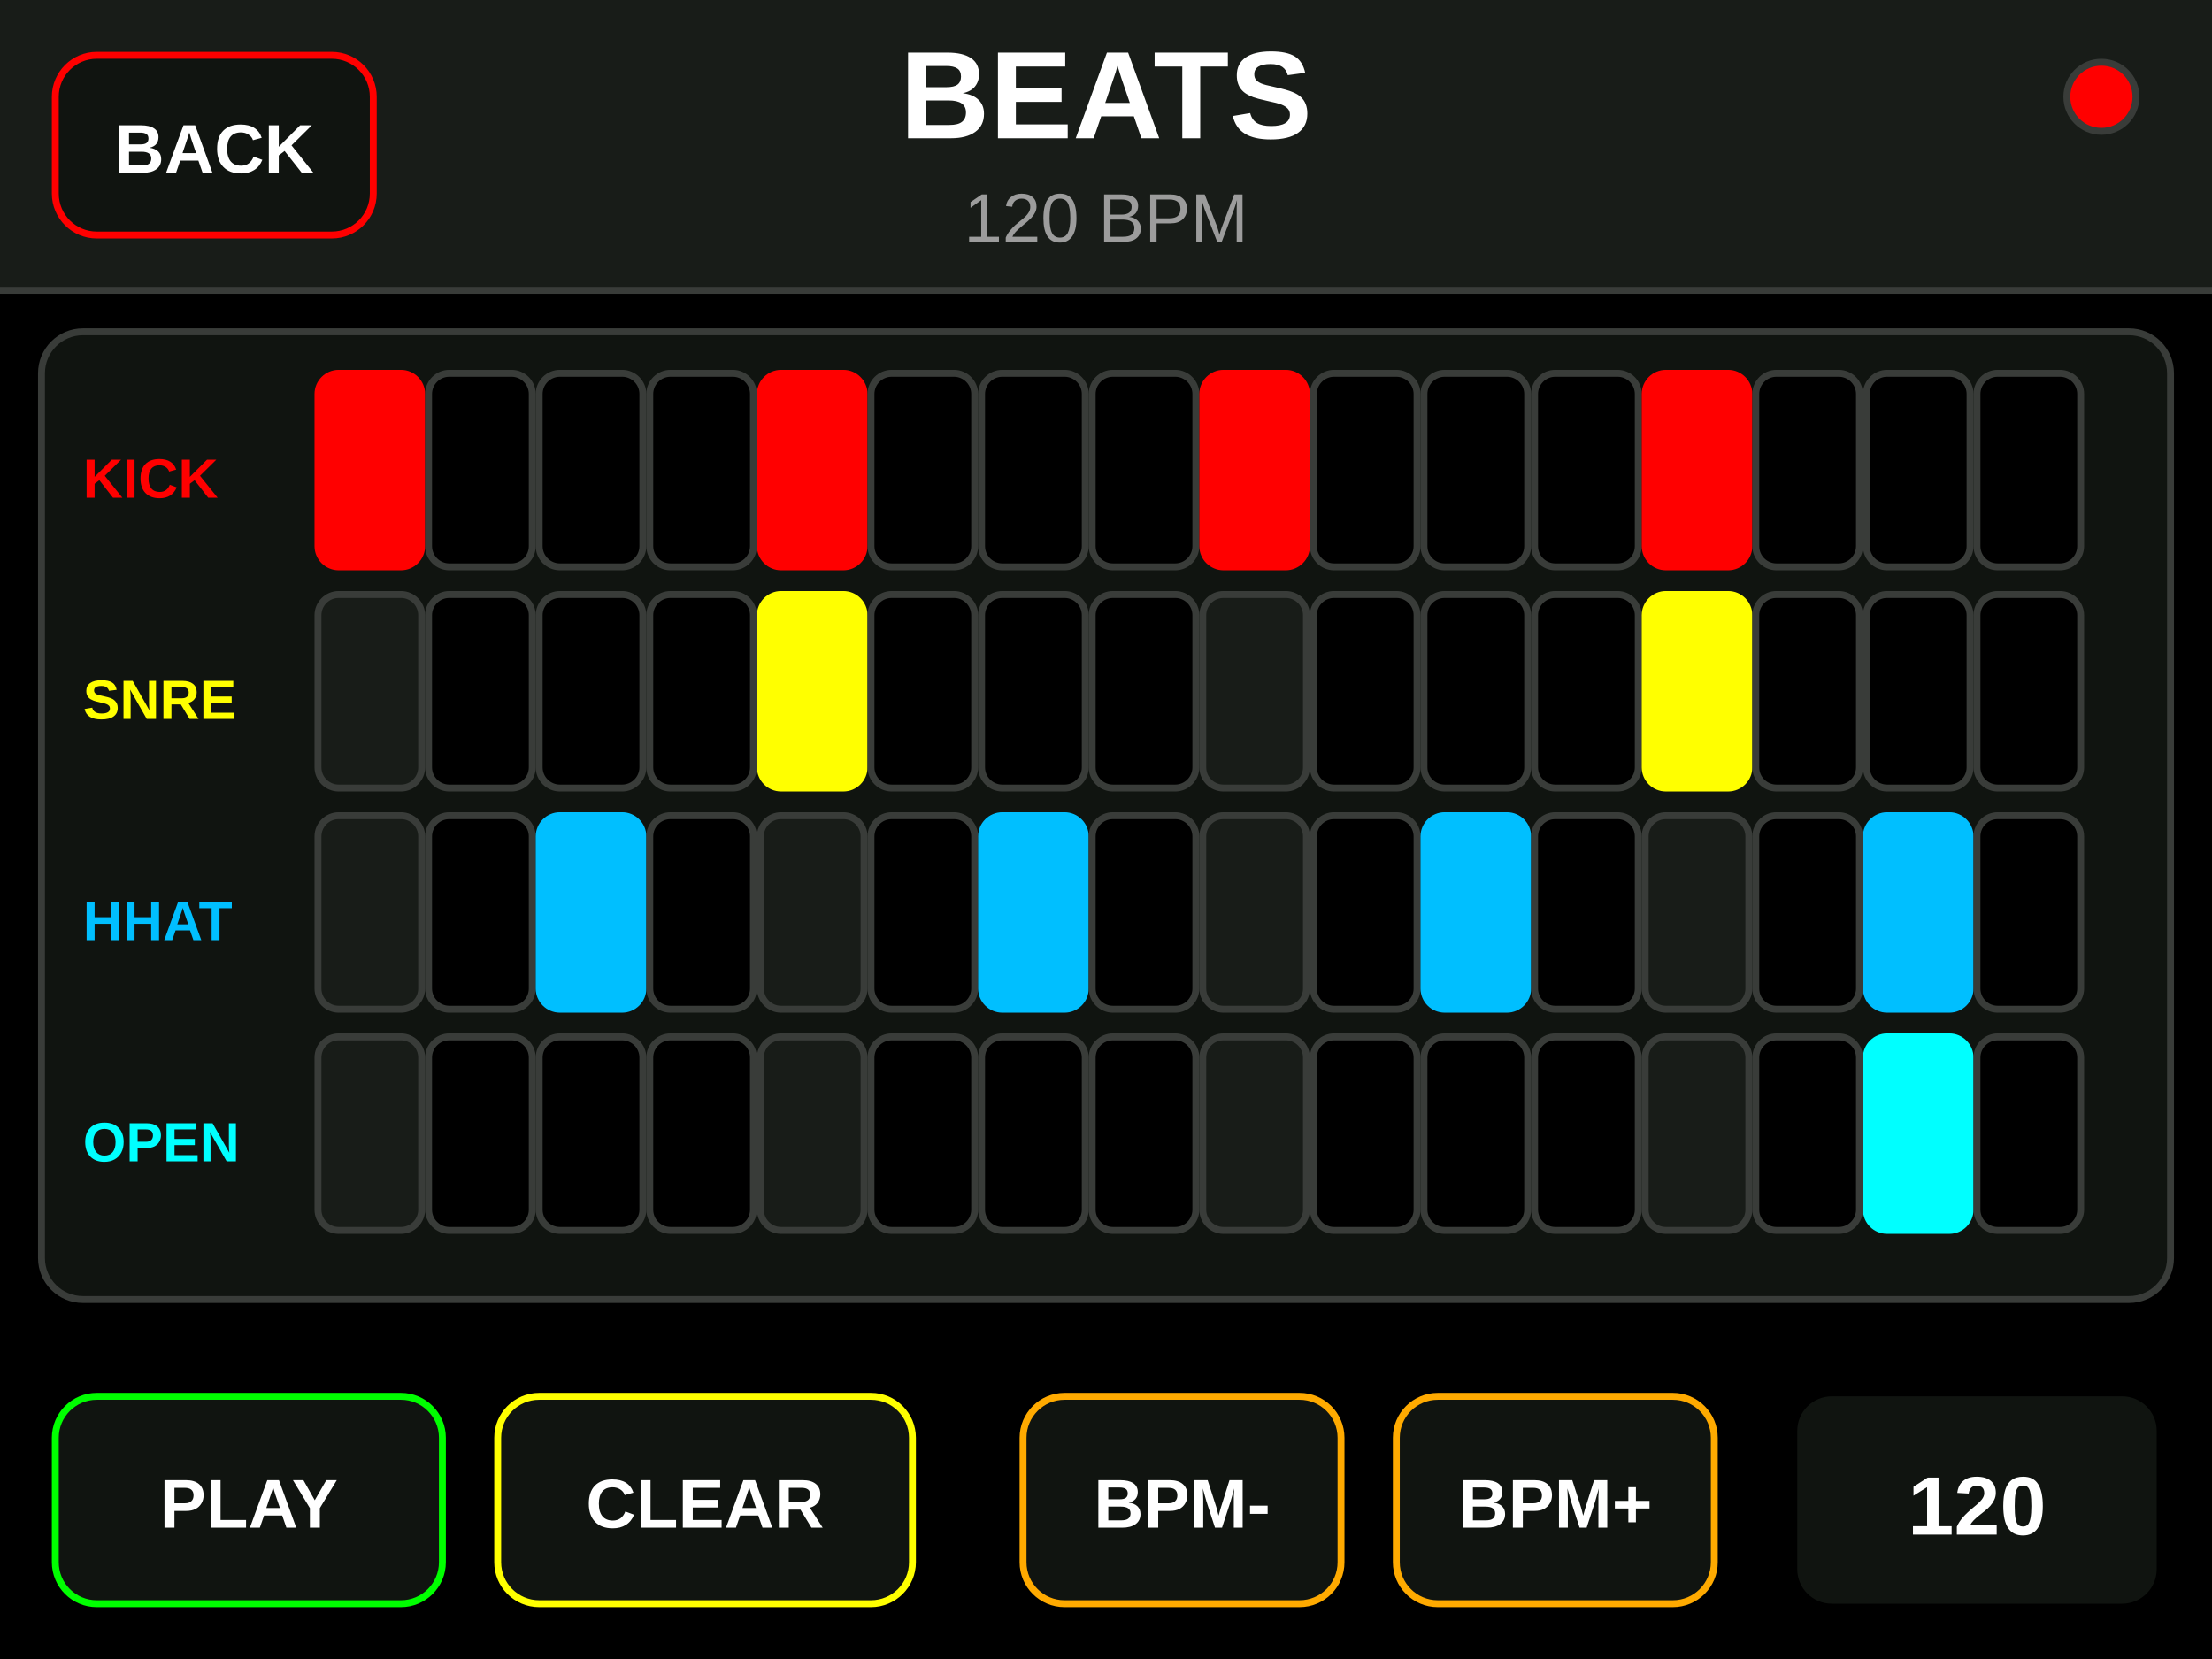
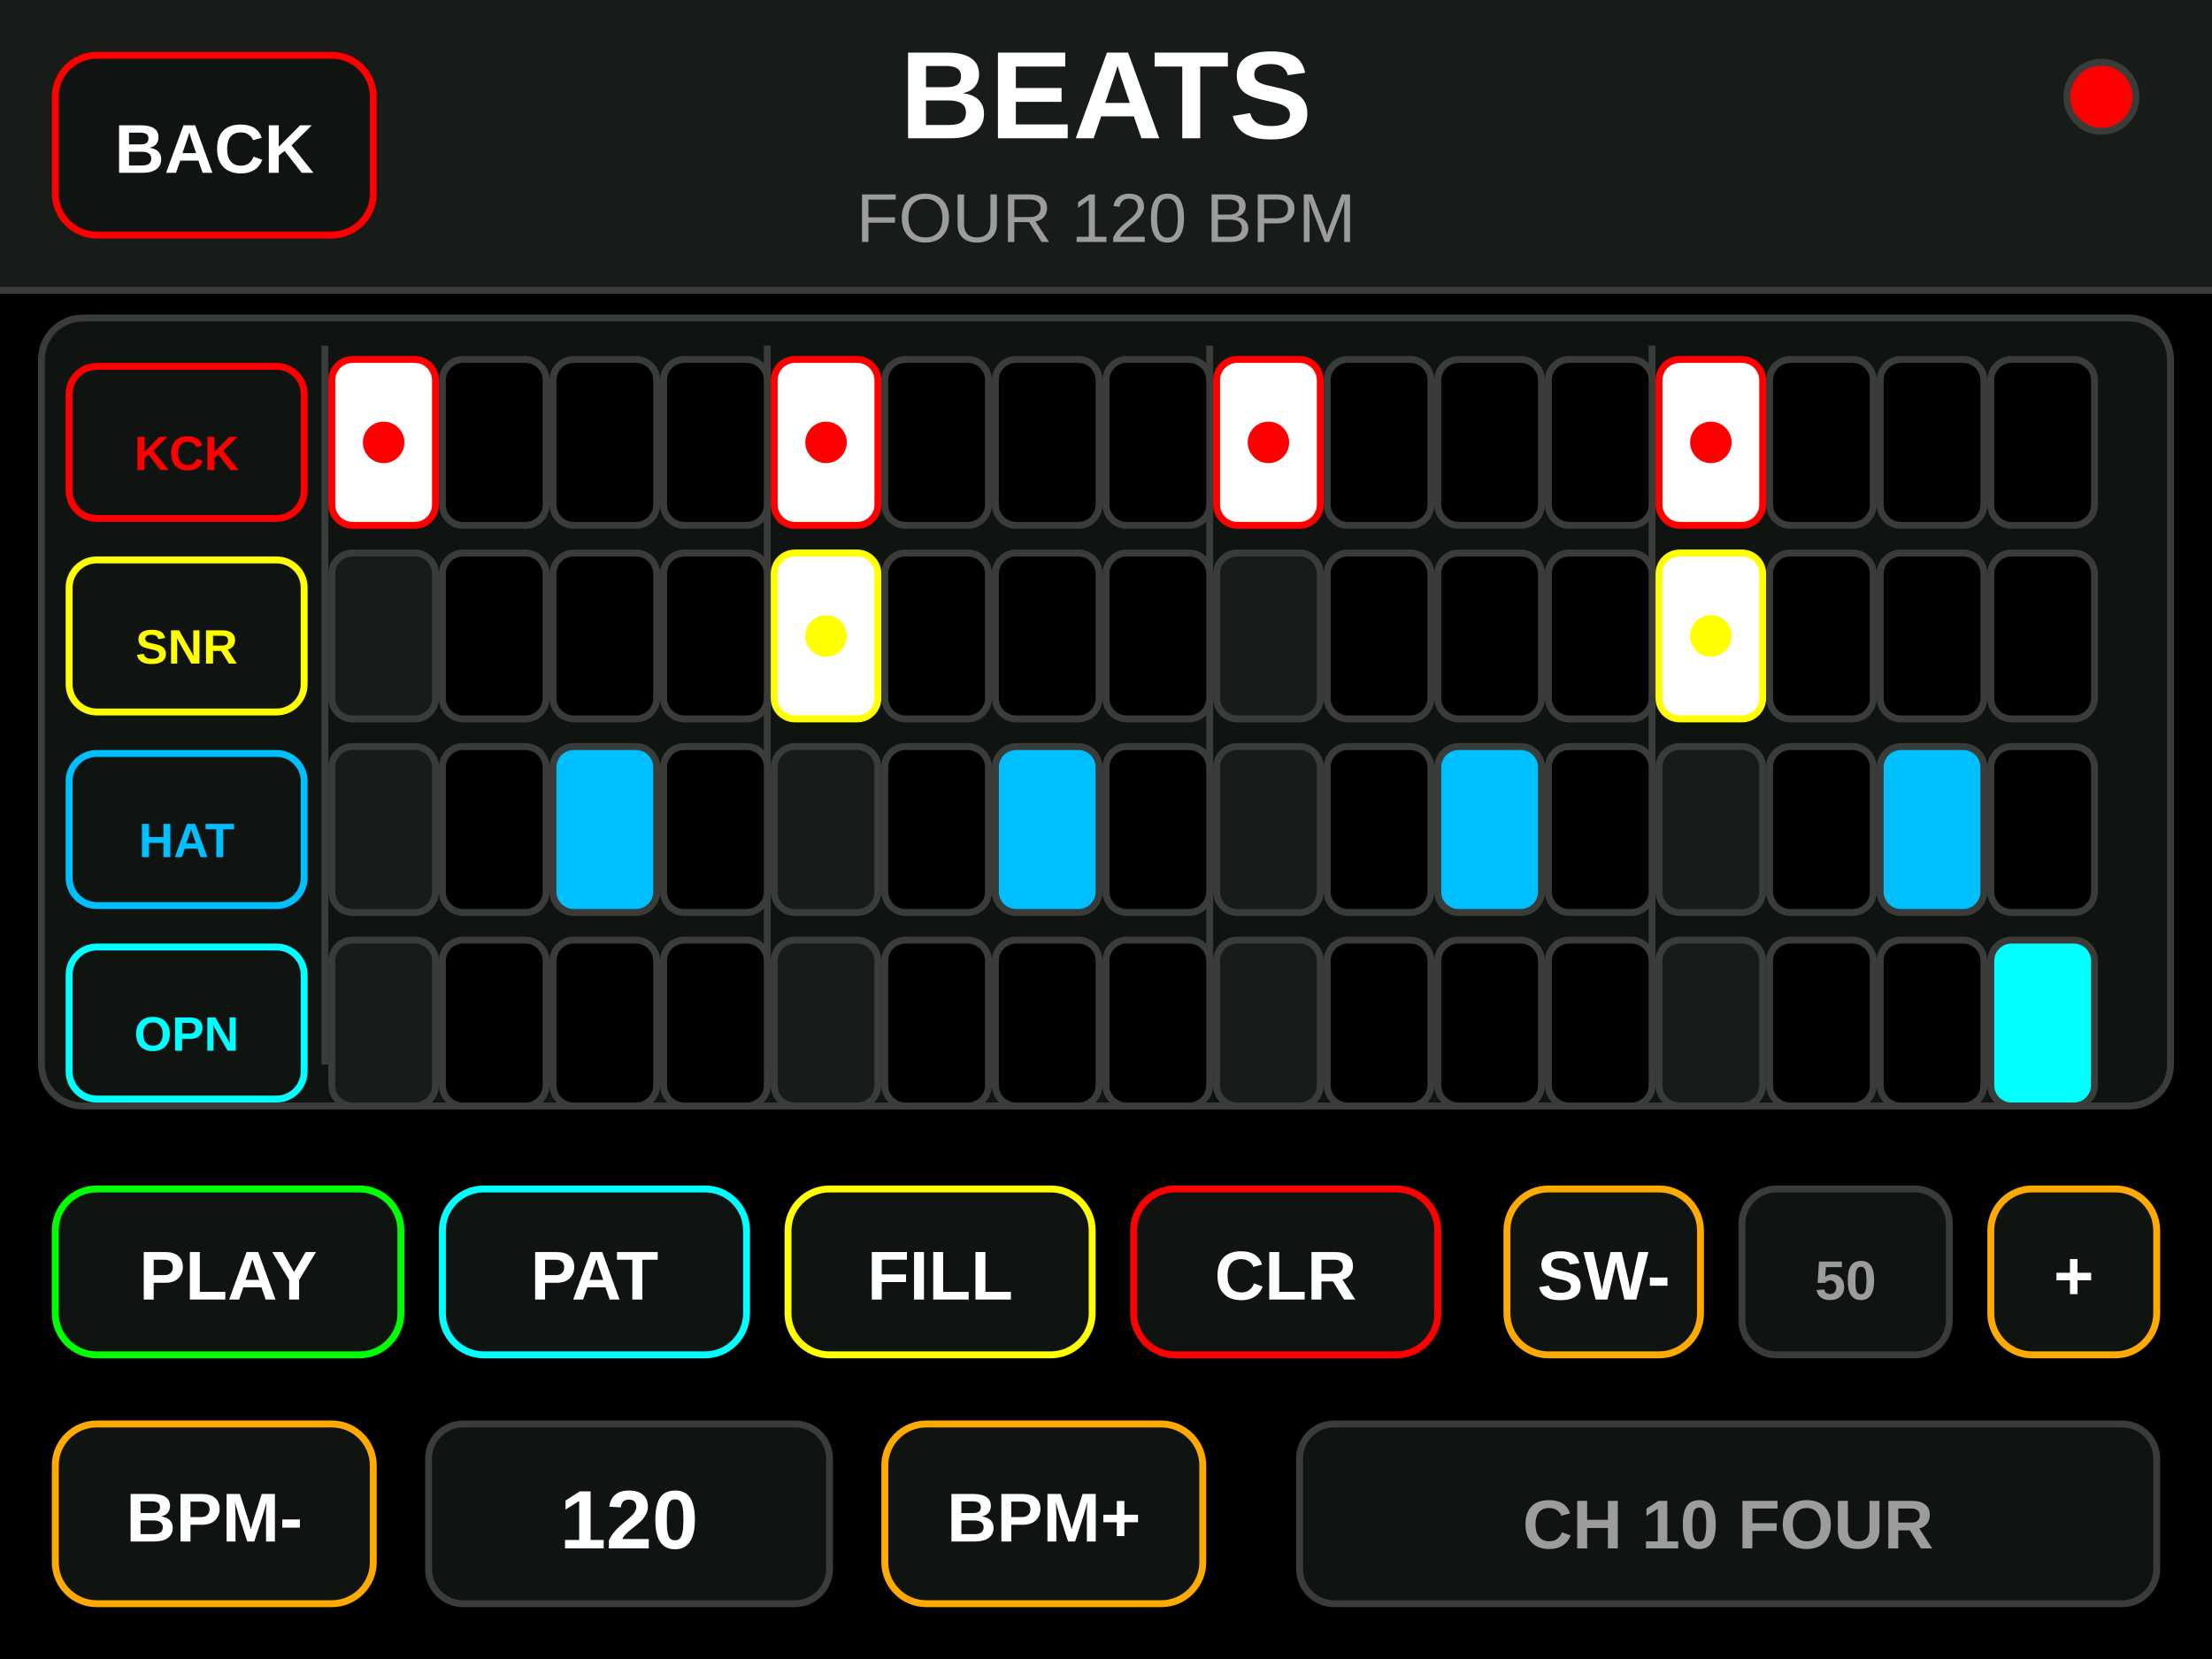
<svg xmlns="http://www.w3.org/2000/svg" width="320" height="240" viewBox="0 0 320 240">
  <rect width="320" height="240" fill="#000000" />
  <rect x="0" y="0" width="320" height="42" fill="#181c18" />
  <line x1="0" y1="42" x2="320" y2="42" stroke="#393c39" stroke-width="1" />
  <rect x="8" y="8" width="46" height="26" fill="#101410" rx="6" ry="6" stroke="#ff0000" stroke-width="1" />
  <text x="31" y="25" fill="#ffffff" font-family="Arial, Helvetica, sans-serif" font-size="10" font-weight="700" text-anchor="middle">BACK</text>
  <text x="160" y="20" fill="#ffffff" font-family="Arial, Helvetica, sans-serif" font-size="18" font-weight="700" text-anchor="middle">BEATS</text>
-   <text x="160" y="35" fill="#9c9c9c" font-family="Arial, Helvetica, sans-serif" font-size="10" font-weight="500" text-anchor="middle">120 BPM</text>
+   <text x="160" y="35" fill="#9c9c9c" font-family="Arial, Helvetica, sans-serif" font-size="10" font-weight="500" text-anchor="middle">FOUR  120 BPM</text>
  <circle cx="304" cy="14" r="5" fill="#ff0000" stroke="#393c39" stroke-width="1" />
-   <rect x="6" y="48" width="308" height="140" fill="#101410" rx="6" ry="6" stroke="#393c39" stroke-width="1" />
-   <text x="12" y="72" fill="#ff0000" font-family="Arial, Helvetica, sans-serif" font-size="8" font-weight="700" text-anchor="start">KICK</text>
-   <rect x="46" y="54" width="15" height="28" fill="#ff0000" rx="3" ry="3" stroke="#ff0000" stroke-width="1" />
-   <rect x="62" y="54" width="15" height="28" fill="#000000" rx="3" ry="3" stroke="#393c39" stroke-width="1" />
-   <rect x="78" y="54" width="15" height="28" fill="#000000" rx="3" ry="3" stroke="#393c39" stroke-width="1" />
-   <rect x="94" y="54" width="15" height="28" fill="#000000" rx="3" ry="3" stroke="#393c39" stroke-width="1" />
-   <rect x="110" y="54" width="15" height="28" fill="#ff0000" rx="3" ry="3" stroke="#ff0000" stroke-width="1" />
-   <rect x="126" y="54" width="15" height="28" fill="#000000" rx="3" ry="3" stroke="#393c39" stroke-width="1" />
-   <rect x="142" y="54" width="15" height="28" fill="#000000" rx="3" ry="3" stroke="#393c39" stroke-width="1" />
-   <rect x="158" y="54" width="15" height="28" fill="#000000" rx="3" ry="3" stroke="#393c39" stroke-width="1" />
-   <rect x="174" y="54" width="15" height="28" fill="#ff0000" rx="3" ry="3" stroke="#ff0000" stroke-width="1" />
-   <rect x="190" y="54" width="15" height="28" fill="#000000" rx="3" ry="3" stroke="#393c39" stroke-width="1" />
-   <rect x="206" y="54" width="15" height="28" fill="#000000" rx="3" ry="3" stroke="#393c39" stroke-width="1" />
-   <rect x="222" y="54" width="15" height="28" fill="#000000" rx="3" ry="3" stroke="#393c39" stroke-width="1" />
-   <rect x="238" y="54" width="15" height="28" fill="#ff0000" rx="3" ry="3" stroke="#ff0000" stroke-width="1" />
-   <rect x="254" y="54" width="15" height="28" fill="#000000" rx="3" ry="3" stroke="#393c39" stroke-width="1" />
-   <rect x="270" y="54" width="15" height="28" fill="#000000" rx="3" ry="3" stroke="#393c39" stroke-width="1" />
-   <rect x="286" y="54" width="15" height="28" fill="#000000" rx="3" ry="3" stroke="#393c39" stroke-width="1" />
-   <text x="12" y="104" fill="#ffff00" font-family="Arial, Helvetica, sans-serif" font-size="8" font-weight="700" text-anchor="start">SNRE</text>
-   <rect x="46" y="86" width="15" height="28" fill="#181c18" rx="3" ry="3" stroke="#393c39" stroke-width="1" />
-   <rect x="62" y="86" width="15" height="28" fill="#000000" rx="3" ry="3" stroke="#393c39" stroke-width="1" />
-   <rect x="78" y="86" width="15" height="28" fill="#000000" rx="3" ry="3" stroke="#393c39" stroke-width="1" />
-   <rect x="94" y="86" width="15" height="28" fill="#000000" rx="3" ry="3" stroke="#393c39" stroke-width="1" />
-   <rect x="110" y="86" width="15" height="28" fill="#ffff00" rx="3" ry="3" stroke="#ffff00" stroke-width="1" />
-   <rect x="126" y="86" width="15" height="28" fill="#000000" rx="3" ry="3" stroke="#393c39" stroke-width="1" />
-   <rect x="142" y="86" width="15" height="28" fill="#000000" rx="3" ry="3" stroke="#393c39" stroke-width="1" />
-   <rect x="158" y="86" width="15" height="28" fill="#000000" rx="3" ry="3" stroke="#393c39" stroke-width="1" />
-   <rect x="174" y="86" width="15" height="28" fill="#181c18" rx="3" ry="3" stroke="#393c39" stroke-width="1" />
-   <rect x="190" y="86" width="15" height="28" fill="#000000" rx="3" ry="3" stroke="#393c39" stroke-width="1" />
-   <rect x="206" y="86" width="15" height="28" fill="#000000" rx="3" ry="3" stroke="#393c39" stroke-width="1" />
-   <rect x="222" y="86" width="15" height="28" fill="#000000" rx="3" ry="3" stroke="#393c39" stroke-width="1" />
-   <rect x="238" y="86" width="15" height="28" fill="#ffff00" rx="3" ry="3" stroke="#ffff00" stroke-width="1" />
-   <rect x="254" y="86" width="15" height="28" fill="#000000" rx="3" ry="3" stroke="#393c39" stroke-width="1" />
-   <rect x="270" y="86" width="15" height="28" fill="#000000" rx="3" ry="3" stroke="#393c39" stroke-width="1" />
-   <rect x="286" y="86" width="15" height="28" fill="#000000" rx="3" ry="3" stroke="#393c39" stroke-width="1" />
-   <text x="12" y="136" fill="#00bfff" font-family="Arial, Helvetica, sans-serif" font-size="8" font-weight="700" text-anchor="start">HHAT</text>
-   <rect x="46" y="118" width="15" height="28" fill="#181c18" rx="3" ry="3" stroke="#393c39" stroke-width="1" />
-   <rect x="62" y="118" width="15" height="28" fill="#000000" rx="3" ry="3" stroke="#393c39" stroke-width="1" />
-   <rect x="78" y="118" width="15" height="28" fill="#00bfff" rx="3" ry="3" stroke="#00bfff" stroke-width="1" />
-   <rect x="94" y="118" width="15" height="28" fill="#000000" rx="3" ry="3" stroke="#393c39" stroke-width="1" />
-   <rect x="110" y="118" width="15" height="28" fill="#181c18" rx="3" ry="3" stroke="#393c39" stroke-width="1" />
-   <rect x="126" y="118" width="15" height="28" fill="#000000" rx="3" ry="3" stroke="#393c39" stroke-width="1" />
-   <rect x="142" y="118" width="15" height="28" fill="#00bfff" rx="3" ry="3" stroke="#00bfff" stroke-width="1" />
-   <rect x="158" y="118" width="15" height="28" fill="#000000" rx="3" ry="3" stroke="#393c39" stroke-width="1" />
-   <rect x="174" y="118" width="15" height="28" fill="#181c18" rx="3" ry="3" stroke="#393c39" stroke-width="1" />
-   <rect x="190" y="118" width="15" height="28" fill="#000000" rx="3" ry="3" stroke="#393c39" stroke-width="1" />
-   <rect x="206" y="118" width="15" height="28" fill="#00bfff" rx="3" ry="3" stroke="#00bfff" stroke-width="1" />
-   <rect x="222" y="118" width="15" height="28" fill="#000000" rx="3" ry="3" stroke="#393c39" stroke-width="1" />
-   <rect x="238" y="118" width="15" height="28" fill="#181c18" rx="3" ry="3" stroke="#393c39" stroke-width="1" />
-   <rect x="254" y="118" width="15" height="28" fill="#000000" rx="3" ry="3" stroke="#393c39" stroke-width="1" />
-   <rect x="270" y="118" width="15" height="28" fill="#00bfff" rx="3" ry="3" stroke="#00bfff" stroke-width="1" />
-   <rect x="286" y="118" width="15" height="28" fill="#000000" rx="3" ry="3" stroke="#393c39" stroke-width="1" />
-   <text x="12" y="168" fill="#00ffff" font-family="Arial, Helvetica, sans-serif" font-size="8" font-weight="700" text-anchor="start">OPEN</text>
-   <rect x="46" y="150" width="15" height="28" fill="#181c18" rx="3" ry="3" stroke="#393c39" stroke-width="1" />
-   <rect x="62" y="150" width="15" height="28" fill="#000000" rx="3" ry="3" stroke="#393c39" stroke-width="1" />
-   <rect x="78" y="150" width="15" height="28" fill="#000000" rx="3" ry="3" stroke="#393c39" stroke-width="1" />
-   <rect x="94" y="150" width="15" height="28" fill="#000000" rx="3" ry="3" stroke="#393c39" stroke-width="1" />
-   <rect x="110" y="150" width="15" height="28" fill="#181c18" rx="3" ry="3" stroke="#393c39" stroke-width="1" />
-   <rect x="126" y="150" width="15" height="28" fill="#000000" rx="3" ry="3" stroke="#393c39" stroke-width="1" />
-   <rect x="142" y="150" width="15" height="28" fill="#000000" rx="3" ry="3" stroke="#393c39" stroke-width="1" />
-   <rect x="158" y="150" width="15" height="28" fill="#000000" rx="3" ry="3" stroke="#393c39" stroke-width="1" />
-   <rect x="174" y="150" width="15" height="28" fill="#181c18" rx="3" ry="3" stroke="#393c39" stroke-width="1" />
-   <rect x="190" y="150" width="15" height="28" fill="#000000" rx="3" ry="3" stroke="#393c39" stroke-width="1" />
-   <rect x="206" y="150" width="15" height="28" fill="#000000" rx="3" ry="3" stroke="#393c39" stroke-width="1" />
-   <rect x="222" y="150" width="15" height="28" fill="#000000" rx="3" ry="3" stroke="#393c39" stroke-width="1" />
-   <rect x="238" y="150" width="15" height="28" fill="#181c18" rx="3" ry="3" stroke="#393c39" stroke-width="1" />
-   <rect x="254" y="150" width="15" height="28" fill="#000000" rx="3" ry="3" stroke="#393c39" stroke-width="1" />
-   <rect x="270" y="150" width="15" height="28" fill="#00ffff" rx="3" ry="3" stroke="#00ffff" stroke-width="1" />
-   <rect x="286" y="150" width="15" height="28" fill="#000000" rx="3" ry="3" stroke="#393c39" stroke-width="1" />
-   <rect x="9" y="204" width="56" height="30" fill="#000000" rx="6" ry="6" />
-   <rect x="8" y="202" width="56" height="30" fill="#101410" rx="6" ry="6" stroke="#00ff00" stroke-width="1" />
-   <text x="36.0" y="221.0" fill="#ffffff" font-family="Arial, Helvetica, sans-serif" font-size="10" font-weight="700" text-anchor="middle">PLAY</text>
-   <rect x="73" y="204" width="60" height="30" fill="#000000" rx="6" ry="6" />
-   <rect x="72" y="202" width="60" height="30" fill="#101410" rx="6" ry="6" stroke="#ffff00" stroke-width="1" />
-   <text x="102.0" y="221.0" fill="#ffffff" font-family="Arial, Helvetica, sans-serif" font-size="10" font-weight="700" text-anchor="middle">CLEAR</text>
-   <rect x="149" y="204" width="46" height="30" fill="#000000" rx="6" ry="6" />
-   <rect x="148" y="202" width="46" height="30" fill="#101410" rx="6" ry="6" stroke="#ffaa00" stroke-width="1" />
-   <text x="171.0" y="221.0" fill="#ffffff" font-family="Arial, Helvetica, sans-serif" font-size="10" font-weight="700" text-anchor="middle">BPM-</text>
-   <rect x="203" y="204" width="46" height="30" fill="#000000" rx="6" ry="6" />
-   <rect x="202" y="202" width="46" height="30" fill="#101410" rx="6" ry="6" stroke="#ffaa00" stroke-width="1" />
-   <text x="225.0" y="221.0" fill="#ffffff" font-family="Arial, Helvetica, sans-serif" font-size="10" font-weight="700" text-anchor="middle">BPM+</text>
-   <rect x="260" y="202" width="52" height="30" fill="#101410" rx="5" ry="5" />
-   <text x="286" y="222" fill="#ffffff" font-family="Arial, Helvetica, sans-serif" font-size="12" font-weight="700" text-anchor="middle">120</text>
+   <rect x="6" y="46" width="308" height="114" fill="#101410" rx="6" ry="6" stroke="#393c39" stroke-width="1" />
+   <line x1="47" y1="50" x2="47" y2="154" stroke="#393c39" stroke-width="1" />
+   <line x1="111" y1="50" x2="111" y2="154" stroke="#393c39" stroke-width="1" />
+   <line x1="175" y1="50" x2="175" y2="154" stroke="#393c39" stroke-width="1" />
+   <line x1="239" y1="50" x2="239" y2="154" stroke="#393c39" stroke-width="1" />
+   <rect x="10" y="53" width="34" height="22" fill="#101410" rx="4" ry="4" stroke="#ff0000" stroke-width="1" />
+   <text x="27" y="68" fill="#ff0000" font-family="Arial, Helvetica, sans-serif" font-size="7" font-weight="700" text-anchor="middle">KCK</text>
+   <rect x="48" y="52" width="15" height="24" fill="#ffffff" rx="3" ry="3" stroke="#ff0000" stroke-width="1" />
+   <circle cx="55.5" cy="64" r="3" fill="#ff0000" />
+   <rect x="64" y="52" width="15" height="24" fill="#000000" rx="3" ry="3" stroke="#393c39" stroke-width="1" />
+   <rect x="80" y="52" width="15" height="24" fill="#000000" rx="3" ry="3" stroke="#393c39" stroke-width="1" />
+   <rect x="96" y="52" width="15" height="24" fill="#000000" rx="3" ry="3" stroke="#393c39" stroke-width="1" />
+   <rect x="112" y="52" width="15" height="24" fill="#ffffff" rx="3" ry="3" stroke="#ff0000" stroke-width="1" />
+   <circle cx="119.5" cy="64" r="3" fill="#ff0000" />
+   <rect x="128" y="52" width="15" height="24" fill="#000000" rx="3" ry="3" stroke="#393c39" stroke-width="1" />
+   <rect x="144" y="52" width="15" height="24" fill="#000000" rx="3" ry="3" stroke="#393c39" stroke-width="1" />
+   <rect x="160" y="52" width="15" height="24" fill="#000000" rx="3" ry="3" stroke="#393c39" stroke-width="1" />
+   <rect x="176" y="52" width="15" height="24" fill="#ffffff" rx="3" ry="3" stroke="#ff0000" stroke-width="1" />
+   <circle cx="183.5" cy="64" r="3" fill="#ff0000" />
+   <rect x="192" y="52" width="15" height="24" fill="#000000" rx="3" ry="3" stroke="#393c39" stroke-width="1" />
+   <rect x="208" y="52" width="15" height="24" fill="#000000" rx="3" ry="3" stroke="#393c39" stroke-width="1" />
+   <rect x="224" y="52" width="15" height="24" fill="#000000" rx="3" ry="3" stroke="#393c39" stroke-width="1" />
+   <rect x="240" y="52" width="15" height="24" fill="#ffffff" rx="3" ry="3" stroke="#ff0000" stroke-width="1" />
+   <circle cx="247.5" cy="64" r="3" fill="#ff0000" />
+   <rect x="256" y="52" width="15" height="24" fill="#000000" rx="3" ry="3" stroke="#393c39" stroke-width="1" />
+   <rect x="272" y="52" width="15" height="24" fill="#000000" rx="3" ry="3" stroke="#393c39" stroke-width="1" />
+   <rect x="288" y="52" width="15" height="24" fill="#000000" rx="3" ry="3" stroke="#393c39" stroke-width="1" />
+   <rect x="10" y="81" width="34" height="22" fill="#101410" rx="4" ry="4" stroke="#ffff00" stroke-width="1" />
+   <text x="27" y="96" fill="#ffff00" font-family="Arial, Helvetica, sans-serif" font-size="7" font-weight="700" text-anchor="middle">SNR</text>
+   <rect x="48" y="80" width="15" height="24" fill="#181c18" rx="3" ry="3" stroke="#393c39" stroke-width="1" />
+   <rect x="64" y="80" width="15" height="24" fill="#000000" rx="3" ry="3" stroke="#393c39" stroke-width="1" />
+   <rect x="80" y="80" width="15" height="24" fill="#000000" rx="3" ry="3" stroke="#393c39" stroke-width="1" />
+   <rect x="96" y="80" width="15" height="24" fill="#000000" rx="3" ry="3" stroke="#393c39" stroke-width="1" />
+   <rect x="112" y="80" width="15" height="24" fill="#ffffff" rx="3" ry="3" stroke="#ffff00" stroke-width="1" />
+   <circle cx="119.5" cy="92" r="3" fill="#ffff00" />
+   <rect x="128" y="80" width="15" height="24" fill="#000000" rx="3" ry="3" stroke="#393c39" stroke-width="1" />
+   <rect x="144" y="80" width="15" height="24" fill="#000000" rx="3" ry="3" stroke="#393c39" stroke-width="1" />
+   <rect x="160" y="80" width="15" height="24" fill="#000000" rx="3" ry="3" stroke="#393c39" stroke-width="1" />
+   <rect x="176" y="80" width="15" height="24" fill="#181c18" rx="3" ry="3" stroke="#393c39" stroke-width="1" />
+   <rect x="192" y="80" width="15" height="24" fill="#000000" rx="3" ry="3" stroke="#393c39" stroke-width="1" />
+   <rect x="208" y="80" width="15" height="24" fill="#000000" rx="3" ry="3" stroke="#393c39" stroke-width="1" />
+   <rect x="224" y="80" width="15" height="24" fill="#000000" rx="3" ry="3" stroke="#393c39" stroke-width="1" />
+   <rect x="240" y="80" width="15" height="24" fill="#ffffff" rx="3" ry="3" stroke="#ffff00" stroke-width="1" />
+   <circle cx="247.5" cy="92" r="3" fill="#ffff00" />
+   <rect x="256" y="80" width="15" height="24" fill="#000000" rx="3" ry="3" stroke="#393c39" stroke-width="1" />
+   <rect x="272" y="80" width="15" height="24" fill="#000000" rx="3" ry="3" stroke="#393c39" stroke-width="1" />
+   <rect x="288" y="80" width="15" height="24" fill="#000000" rx="3" ry="3" stroke="#393c39" stroke-width="1" />
+   <rect x="10" y="109" width="34" height="22" fill="#101410" rx="4" ry="4" stroke="#00bfff" stroke-width="1" />
+   <text x="27" y="124" fill="#00bfff" font-family="Arial, Helvetica, sans-serif" font-size="7" font-weight="700" text-anchor="middle">HAT</text>
+   <rect x="48" y="108" width="15" height="24" fill="#181c18" rx="3" ry="3" stroke="#393c39" stroke-width="1" />
+   <rect x="64" y="108" width="15" height="24" fill="#000000" rx="3" ry="3" stroke="#393c39" stroke-width="1" />
+   <rect x="80" y="108" width="15" height="24" fill="#00bfff" rx="3" ry="3" stroke="#393c39" stroke-width="1" />
+   <rect x="96" y="108" width="15" height="24" fill="#000000" rx="3" ry="3" stroke="#393c39" stroke-width="1" />
+   <rect x="112" y="108" width="15" height="24" fill="#181c18" rx="3" ry="3" stroke="#393c39" stroke-width="1" />
+   <rect x="128" y="108" width="15" height="24" fill="#000000" rx="3" ry="3" stroke="#393c39" stroke-width="1" />
+   <rect x="144" y="108" width="15" height="24" fill="#00bfff" rx="3" ry="3" stroke="#393c39" stroke-width="1" />
+   <rect x="160" y="108" width="15" height="24" fill="#000000" rx="3" ry="3" stroke="#393c39" stroke-width="1" />
+   <rect x="176" y="108" width="15" height="24" fill="#181c18" rx="3" ry="3" stroke="#393c39" stroke-width="1" />
+   <rect x="192" y="108" width="15" height="24" fill="#000000" rx="3" ry="3" stroke="#393c39" stroke-width="1" />
+   <rect x="208" y="108" width="15" height="24" fill="#00bfff" rx="3" ry="3" stroke="#393c39" stroke-width="1" />
+   <rect x="224" y="108" width="15" height="24" fill="#000000" rx="3" ry="3" stroke="#393c39" stroke-width="1" />
+   <rect x="240" y="108" width="15" height="24" fill="#181c18" rx="3" ry="3" stroke="#393c39" stroke-width="1" />
+   <rect x="256" y="108" width="15" height="24" fill="#000000" rx="3" ry="3" stroke="#393c39" stroke-width="1" />
+   <rect x="272" y="108" width="15" height="24" fill="#00bfff" rx="3" ry="3" stroke="#393c39" stroke-width="1" />
+   <rect x="288" y="108" width="15" height="24" fill="#000000" rx="3" ry="3" stroke="#393c39" stroke-width="1" />
+   <rect x="10" y="137" width="34" height="22" fill="#101410" rx="4" ry="4" stroke="#00ffff" stroke-width="1" />
+   <text x="27" y="152" fill="#00ffff" font-family="Arial, Helvetica, sans-serif" font-size="7" font-weight="700" text-anchor="middle">OPN</text>
+   <rect x="48" y="136" width="15" height="24" fill="#181c18" rx="3" ry="3" stroke="#393c39" stroke-width="1" />
+   <rect x="64" y="136" width="15" height="24" fill="#000000" rx="3" ry="3" stroke="#393c39" stroke-width="1" />
+   <rect x="80" y="136" width="15" height="24" fill="#000000" rx="3" ry="3" stroke="#393c39" stroke-width="1" />
+   <rect x="96" y="136" width="15" height="24" fill="#000000" rx="3" ry="3" stroke="#393c39" stroke-width="1" />
+   <rect x="112" y="136" width="15" height="24" fill="#181c18" rx="3" ry="3" stroke="#393c39" stroke-width="1" />
+   <rect x="128" y="136" width="15" height="24" fill="#000000" rx="3" ry="3" stroke="#393c39" stroke-width="1" />
+   <rect x="144" y="136" width="15" height="24" fill="#000000" rx="3" ry="3" stroke="#393c39" stroke-width="1" />
+   <rect x="160" y="136" width="15" height="24" fill="#000000" rx="3" ry="3" stroke="#393c39" stroke-width="1" />
+   <rect x="176" y="136" width="15" height="24" fill="#181c18" rx="3" ry="3" stroke="#393c39" stroke-width="1" />
+   <rect x="192" y="136" width="15" height="24" fill="#000000" rx="3" ry="3" stroke="#393c39" stroke-width="1" />
+   <rect x="208" y="136" width="15" height="24" fill="#000000" rx="3" ry="3" stroke="#393c39" stroke-width="1" />
+   <rect x="224" y="136" width="15" height="24" fill="#000000" rx="3" ry="3" stroke="#393c39" stroke-width="1" />
+   <rect x="240" y="136" width="15" height="24" fill="#181c18" rx="3" ry="3" stroke="#393c39" stroke-width="1" />
+   <rect x="256" y="136" width="15" height="24" fill="#000000" rx="3" ry="3" stroke="#393c39" stroke-width="1" />
+   <rect x="272" y="136" width="15" height="24" fill="#000000" rx="3" ry="3" stroke="#393c39" stroke-width="1" />
+   <rect x="288" y="136" width="15" height="24" fill="#00ffff" rx="3" ry="3" stroke="#393c39" stroke-width="1" />
+   <rect x="9" y="174" width="50" height="24" fill="#000000" rx="6" ry="6" />
+   <rect x="8" y="172" width="50" height="24" fill="#101410" rx="6" ry="6" stroke="#00ff00" stroke-width="1" />
+   <text x="33.0" y="188.0" fill="#ffffff" font-family="Arial, Helvetica, sans-serif" font-size="10" font-weight="700" text-anchor="middle">PLAY</text>
+   <rect x="65" y="174" width="44" height="24" fill="#000000" rx="6" ry="6" />
+   <rect x="64" y="172" width="44" height="24" fill="#101410" rx="6" ry="6" stroke="#00ffff" stroke-width="1" />
+   <text x="86.0" y="188.0" fill="#ffffff" font-family="Arial, Helvetica, sans-serif" font-size="10" font-weight="700" text-anchor="middle">PAT</text>
+   <rect x="115" y="174" width="44" height="24" fill="#000000" rx="6" ry="6" />
+   <rect x="114" y="172" width="44" height="24" fill="#101410" rx="6" ry="6" stroke="#ffff00" stroke-width="1" />
+   <text x="136.0" y="188.0" fill="#ffffff" font-family="Arial, Helvetica, sans-serif" font-size="10" font-weight="700" text-anchor="middle">FILL</text>
+   <rect x="165" y="174" width="44" height="24" fill="#000000" rx="6" ry="6" />
+   <rect x="164" y="172" width="44" height="24" fill="#101410" rx="6" ry="6" stroke="#ff0000" stroke-width="1" />
+   <text x="186.0" y="188.0" fill="#ffffff" font-family="Arial, Helvetica, sans-serif" font-size="10" font-weight="700" text-anchor="middle">CLR</text>
+   <rect x="219" y="174" width="28" height="24" fill="#000000" rx="6" ry="6" />
+   <rect x="218" y="172" width="28" height="24" fill="#101410" rx="6" ry="6" stroke="#ffaa00" stroke-width="1" />
+   <text x="232.0" y="188.0" fill="#ffffff" font-family="Arial, Helvetica, sans-serif" font-size="10" font-weight="700" text-anchor="middle">SW-</text>
+   <rect x="289" y="174" width="24" height="24" fill="#000000" rx="6" ry="6" />
+   <rect x="288" y="172" width="24" height="24" fill="#101410" rx="6" ry="6" stroke="#ffaa00" stroke-width="1" />
+   <text x="300.0" y="188.0" fill="#ffffff" font-family="Arial, Helvetica, sans-serif" font-size="10" font-weight="700" text-anchor="middle">+</text>
+   <rect x="9" y="208" width="46" height="26" fill="#000000" rx="6" ry="6" />
+   <rect x="8" y="206" width="46" height="26" fill="#101410" rx="6" ry="6" stroke="#ffaa00" stroke-width="1" />
+   <text x="31.0" y="223.0" fill="#ffffff" font-family="Arial, Helvetica, sans-serif" font-size="10" font-weight="700" text-anchor="middle">BPM-</text>
+   <rect x="129" y="208" width="46" height="26" fill="#000000" rx="6" ry="6" />
+   <rect x="128" y="206" width="46" height="26" fill="#101410" rx="6" ry="6" stroke="#ffaa00" stroke-width="1" />
+   <text x="151.0" y="223.0" fill="#ffffff" font-family="Arial, Helvetica, sans-serif" font-size="10" font-weight="700" text-anchor="middle">BPM+</text>
+   <rect x="252" y="172" width="30" height="24" fill="#101410" rx="5" ry="5" stroke="#393c39" stroke-width="1" />
+   <text x="267" y="188" fill="#9c9c9c" font-family="Arial, Helvetica, sans-serif" font-size="8" font-weight="700" text-anchor="middle">50</text>
+   <rect x="62" y="206" width="58" height="26" fill="#101410" rx="5" ry="5" stroke="#393c39" stroke-width="1" />
+   <text x="91" y="224" fill="#ffffff" font-family="Arial, Helvetica, sans-serif" font-size="12" font-weight="700" text-anchor="middle">120</text>
+   <rect x="188" y="206" width="124" height="26" fill="#101410" rx="5" ry="5" stroke="#393c39" stroke-width="1" />
+   <text x="250" y="224" fill="#9c9c9c" font-family="Arial, Helvetica, sans-serif" font-size="10" font-weight="700" text-anchor="middle">CH 10  FOUR</text>
</svg>
